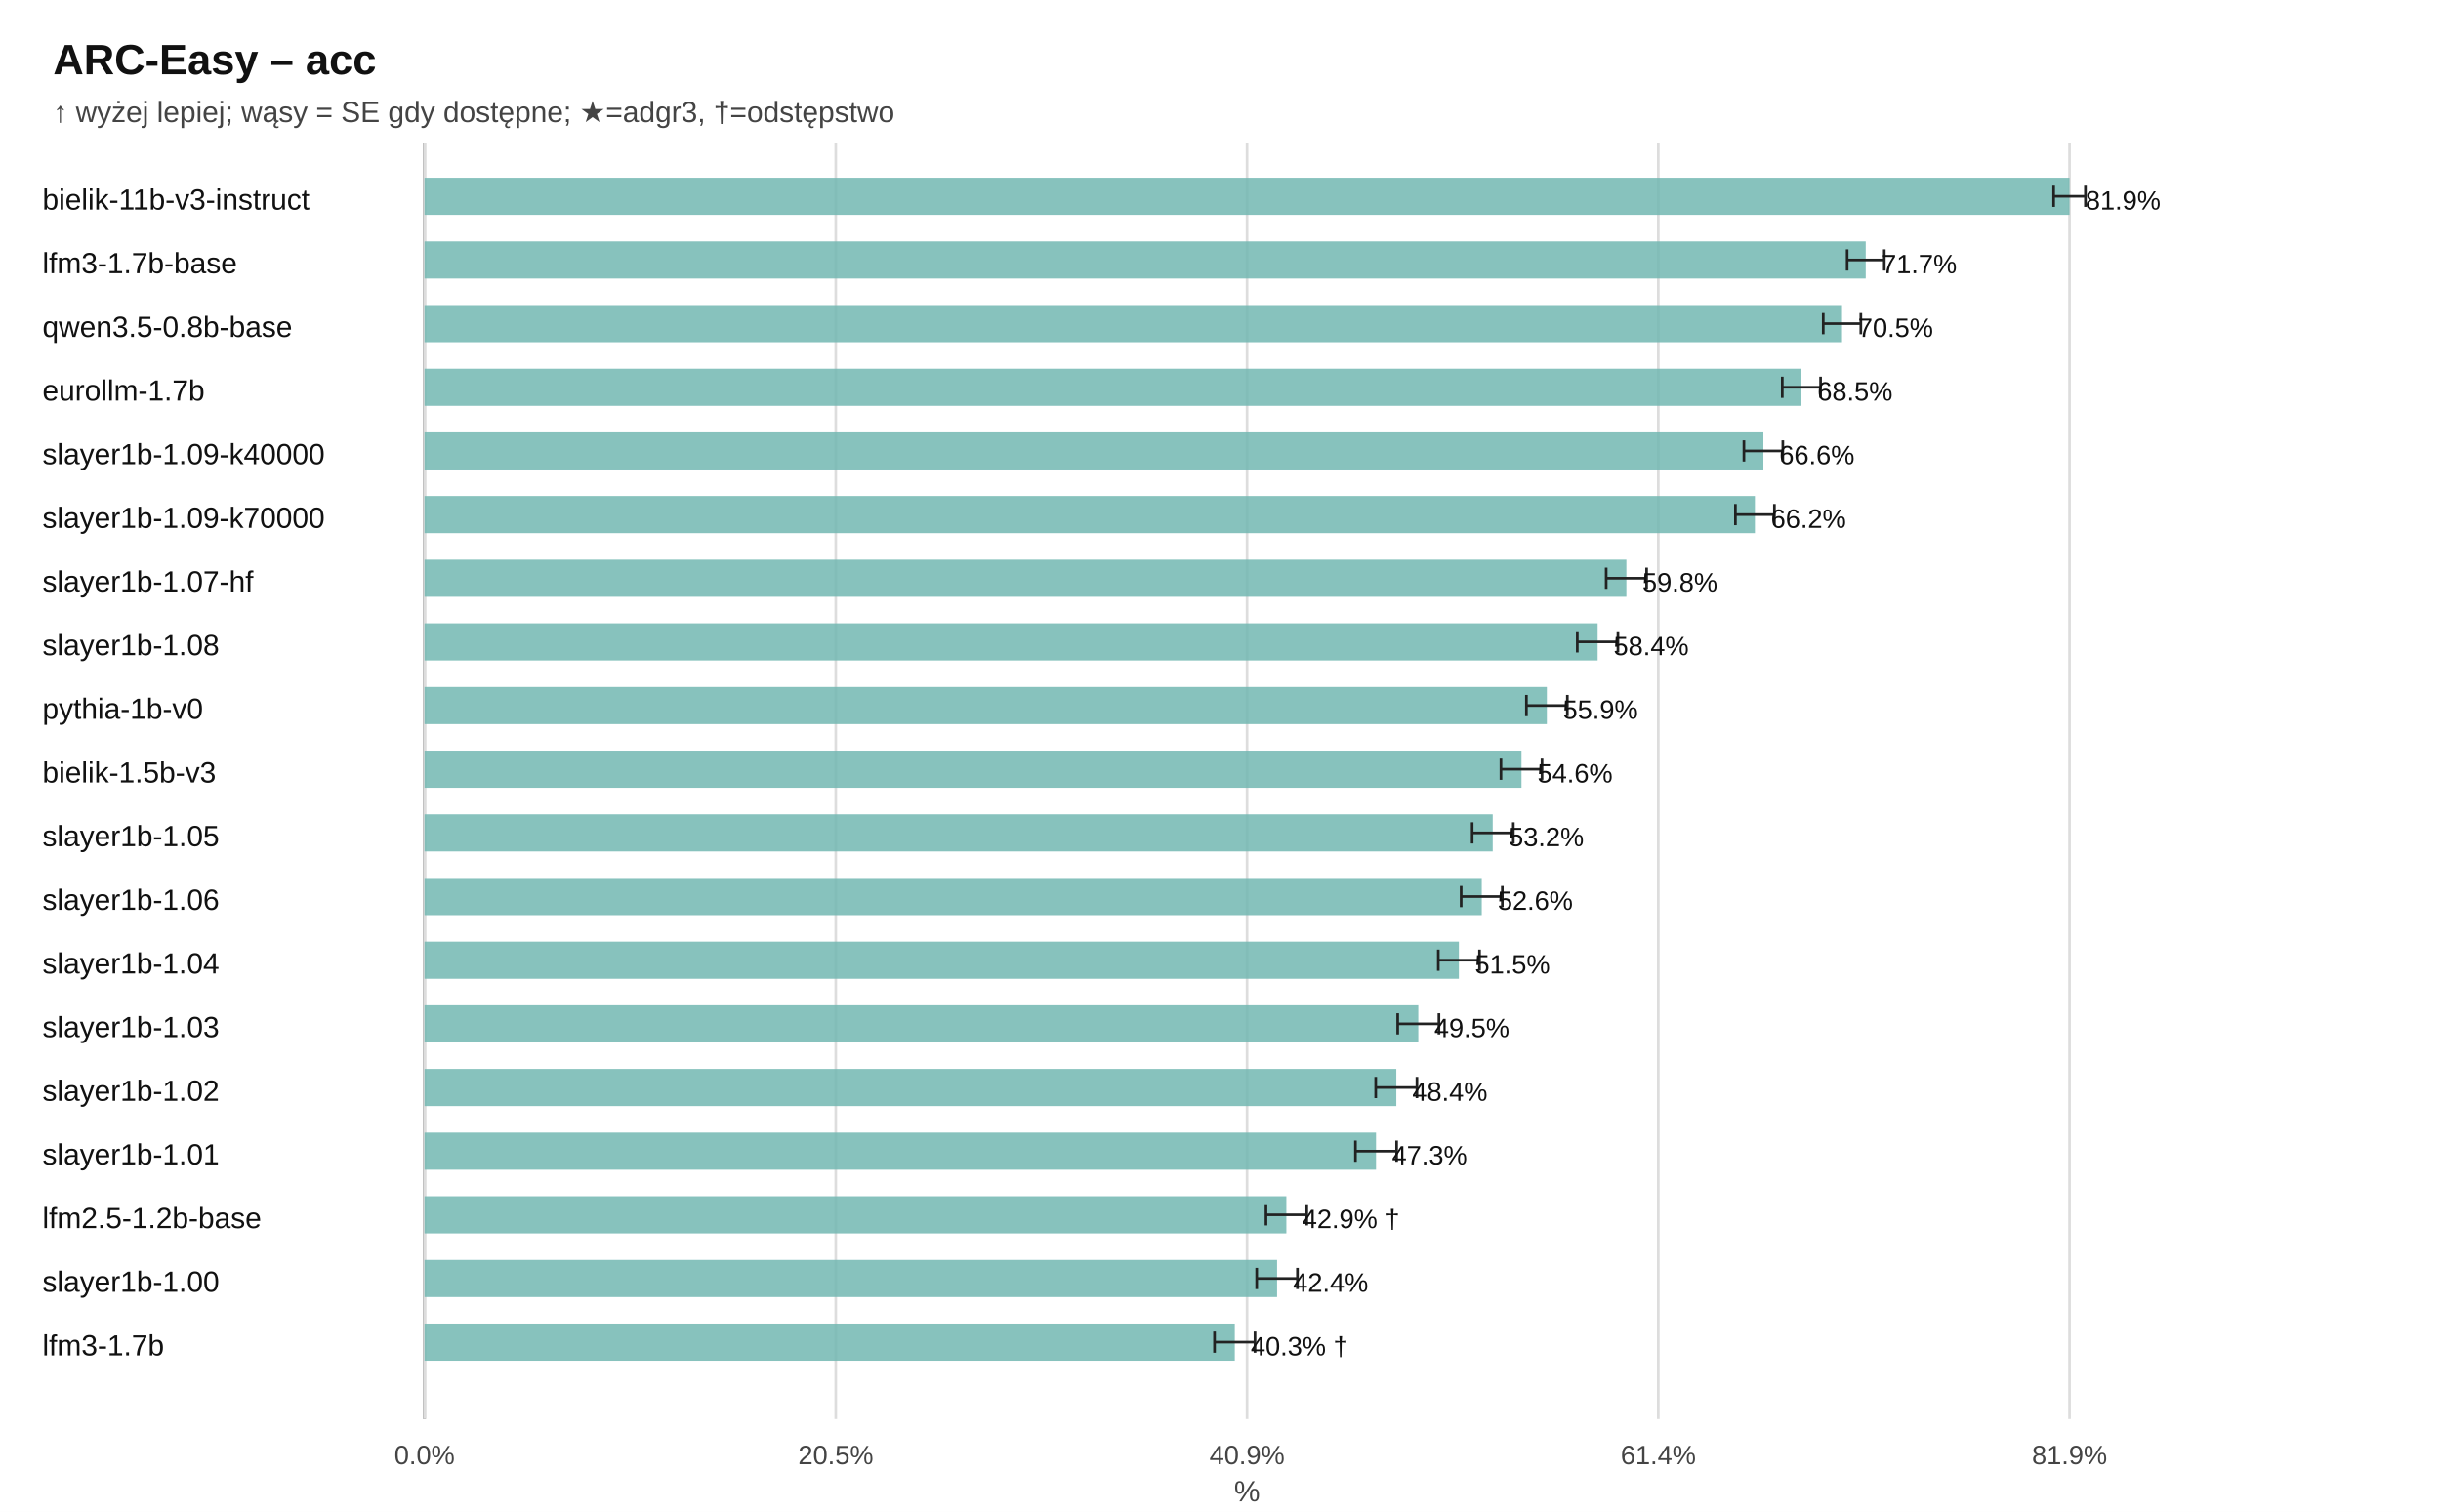
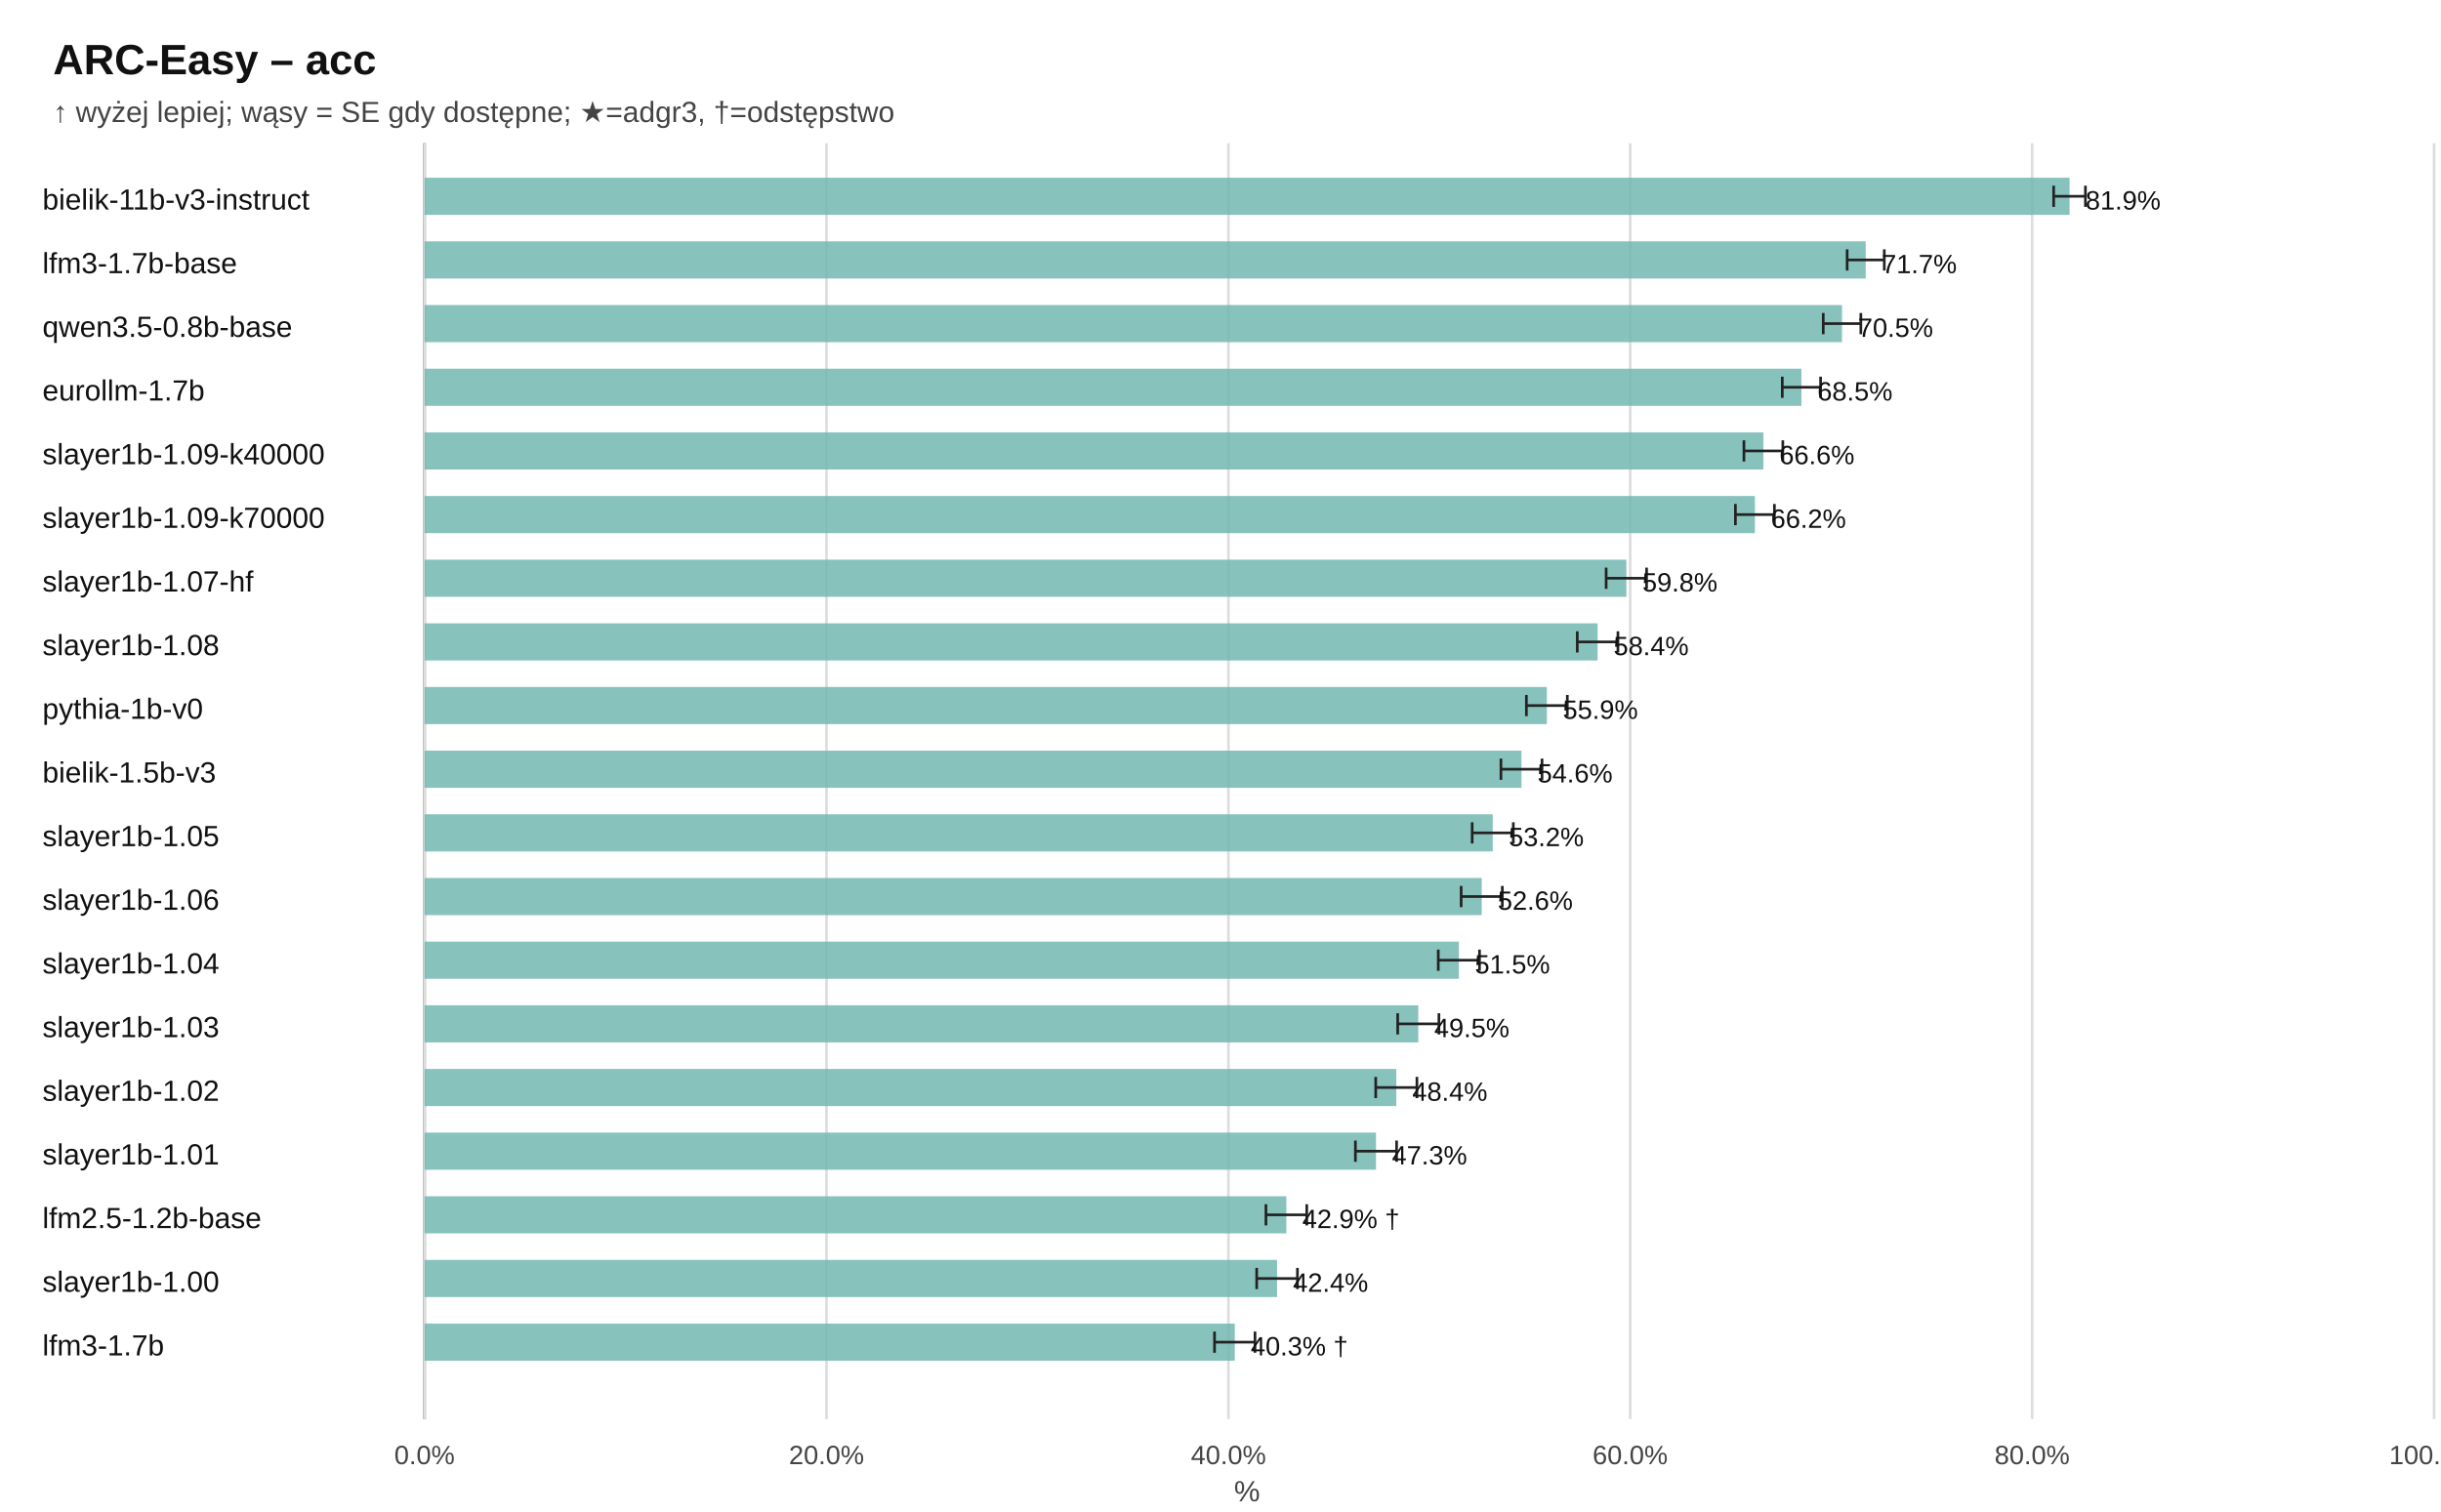
<svg xmlns="http://www.w3.org/2000/svg" width="920" height="570" viewBox="0 0 920 570" font-family="Arial, sans-serif">
  <rect width="100%" height="100%" fill="white" />
  <text x="20" y="28" font-size="16" font-weight="bold" fill="#111">ARC-Easy – acc</text>
  <text x="20" y="46" font-size="11" fill="#444">↑ wyżej lepiej; wąsy = SE gdy dostępne; ★=adgr3, †=odstępstwo</text>
  <line x1="160" y1="54" x2="160" y2="535" stroke="#555" />
  <line x1="160.0" y1="54" x2="160.0" y2="535" stroke="#ddd" />
  <text x="160.0" y="552" font-size="10" text-anchor="middle" fill="#444">0.0%</text>
-   <line x1="315.0" y1="54" x2="315.0" y2="535" stroke="#ddd" />
-   <text x="315.0" y="552" font-size="10" text-anchor="middle" fill="#444">20.5%</text>
-   <line x1="470.0" y1="54" x2="470.0" y2="535" stroke="#ddd" />
-   <text x="470.0" y="552" font-size="10" text-anchor="middle" fill="#444">40.9%</text>
-   <line x1="625.0" y1="54" x2="625.0" y2="535" stroke="#ddd" />
-   <text x="625.0" y="552" font-size="10" text-anchor="middle" fill="#444">61.4%</text>
-   <line x1="780.0" y1="54" x2="780.0" y2="535" stroke="#ddd" />
-   <text x="780.0" y="552" font-size="10" text-anchor="middle" fill="#444">81.9%</text>
+   <line x1="311.5" y1="54" x2="311.5" y2="535" stroke="#ddd" />
+   <text x="311.5" y="552" font-size="10" text-anchor="middle" fill="#444">20.0%</text>
+   <line x1="463.0" y1="54" x2="463.0" y2="535" stroke="#ddd" />
+   <text x="463.0" y="552" font-size="10" text-anchor="middle" fill="#444">40.0%</text>
+   <line x1="614.4" y1="54" x2="614.4" y2="535" stroke="#ddd" />
+   <text x="614.4" y="552" font-size="10" text-anchor="middle" fill="#444">60.0%</text>
+   <line x1="765.9" y1="54" x2="765.9" y2="535" stroke="#ddd" />
+   <text x="765.9" y="552" font-size="10" text-anchor="middle" fill="#444">80.0%</text>
+   <line x1="917.4" y1="54" x2="917.4" y2="535" stroke="#ddd" />
+   <text x="917.4" y="552" font-size="10" text-anchor="middle" fill="#444">100.0%</text>
  <text x="470.0" y="566" font-size="11" text-anchor="middle" fill="#444">%</text>
  <text x="16" y="79" font-size="11" fill="#111">bielik-11b-v3-instruct</text>
  <rect x="160" y="67" width="620.00" height="14" fill="#72b7b2" opacity="0.85" />
  <line x1="774.01" y1="74" x2="785.99" y2="74" stroke="#222" />
  <line x1="774.01" y1="70" x2="774.01" y2="78" stroke="#222" />
  <line x1="785.99" y1="70" x2="785.99" y2="78" stroke="#222" />
  <text x="786.00" y="79" font-size="10" fill="#111">81.9%</text>
  <text x="16" y="103" font-size="11" fill="#111">lfm3-1.7b-base</text>
  <rect x="160" y="91" width="543.18" height="14" fill="#72b7b2" opacity="0.85" />
  <line x1="696.18" y1="98" x2="710.18" y2="98" stroke="#222" />
  <line x1="696.18" y1="94" x2="696.18" y2="102" stroke="#222" />
  <line x1="710.18" y1="94" x2="710.18" y2="102" stroke="#222" />
  <text x="709.18" y="103" font-size="10" fill="#111">71.7%</text>
  <text x="16" y="127" font-size="11" fill="#111">qwen3.5-0.8b-base</text>
  <rect x="160" y="115" width="534.25" height="14" fill="#72b7b2" opacity="0.85" />
  <line x1="687.17" y1="122" x2="701.34" y2="122" stroke="#222" />
  <line x1="687.17" y1="118" x2="687.17" y2="126" stroke="#222" />
  <line x1="701.34" y1="118" x2="701.34" y2="126" stroke="#222" />
  <text x="700.25" y="127" font-size="10" fill="#111">70.5%</text>
  <text x="16" y="151" font-size="11" fill="#111">eurollm-1.7b</text>
  <rect x="160" y="139" width="518.95" height="14" fill="#72b7b2" opacity="0.85" />
  <line x1="671.73" y1="146" x2="686.17" y2="146" stroke="#222" />
  <line x1="671.73" y1="142" x2="671.73" y2="150" stroke="#222" />
  <line x1="686.17" y1="142" x2="686.17" y2="150" stroke="#222" />
  <text x="684.95" y="151" font-size="10" fill="#111">68.5%</text>
  <text x="16" y="175" font-size="11" fill="#111">slayer1b-1.09-k40000</text>
  <rect x="160" y="163" width="504.61" height="14" fill="#72b7b2" opacity="0.85" />
  <line x1="657.28" y1="170" x2="671.94" y2="170" stroke="#222" />
  <line x1="657.28" y1="166" x2="657.28" y2="174" stroke="#222" />
  <line x1="671.94" y1="166" x2="671.94" y2="174" stroke="#222" />
  <text x="670.61" y="175" font-size="10" fill="#111">66.6%</text>
  <text x="16" y="199" font-size="11" fill="#111">slayer1b-1.09-k70000</text>
  <rect x="160" y="187" width="501.42" height="14" fill="#72b7b2" opacity="0.85" />
  <line x1="654.07" y1="194" x2="668.77" y2="194" stroke="#222" />
  <line x1="654.07" y1="190" x2="654.07" y2="198" stroke="#222" />
  <line x1="668.77" y1="190" x2="668.77" y2="198" stroke="#222" />
  <text x="667.42" y="199" font-size="10" fill="#111">66.2%</text>
  <text x="16" y="223" font-size="11" fill="#111">slayer1b-1.07-hf</text>
  <rect x="160" y="211" width="452.97" height="14" fill="#72b7b2" opacity="0.85" />
  <line x1="605.35" y1="218" x2="620.59" y2="218" stroke="#222" />
  <line x1="605.35" y1="214" x2="605.35" y2="222" stroke="#222" />
  <line x1="620.59" y1="214" x2="620.59" y2="222" stroke="#222" />
  <text x="618.97" y="223" font-size="10" fill="#111">59.8%</text>
  <text x="16" y="247" font-size="11" fill="#111">slayer1b-1.08</text>
  <rect x="160" y="235" width="442.13" height="14" fill="#72b7b2" opacity="0.85" />
  <line x1="594.47" y1="242" x2="609.79" y2="242" stroke="#222" />
  <line x1="594.47" y1="238" x2="594.47" y2="246" stroke="#222" />
  <line x1="609.79" y1="238" x2="609.79" y2="246" stroke="#222" />
  <text x="608.13" y="247" font-size="10" fill="#111">58.4%</text>
  <text x="16" y="271" font-size="11" fill="#111">pythia-1b-v0</text>
  <rect x="160" y="259" width="423.00" height="14" fill="#72b7b2" opacity="0.85" />
  <line x1="575.29" y1="266" x2="590.72" y2="266" stroke="#222" />
  <line x1="575.29" y1="262" x2="575.29" y2="270" stroke="#222" />
  <line x1="590.72" y1="262" x2="590.72" y2="270" stroke="#222" />
  <text x="589.00" y="271" font-size="10" fill="#111">55.9%</text>
  <text x="16" y="295" font-size="11" fill="#111">bielik-1.5b-v3</text>
  <rect x="160" y="283" width="413.44" height="14" fill="#72b7b2" opacity="0.85" />
  <line x1="565.70" y1="290" x2="581.18" y2="290" stroke="#222" />
  <line x1="565.70" y1="286" x2="565.70" y2="294" stroke="#222" />
  <line x1="581.18" y1="286" x2="581.18" y2="294" stroke="#222" />
  <text x="579.44" y="295" font-size="10" fill="#111">54.6%</text>
  <text x="16" y="319" font-size="11" fill="#111">slayer1b-1.05</text>
  <rect x="160" y="307" width="402.60" height="14" fill="#72b7b2" opacity="0.85" />
  <line x1="554.85" y1="314" x2="570.36" y2="314" stroke="#222" />
  <line x1="554.85" y1="310" x2="554.85" y2="318" stroke="#222" />
  <line x1="570.36" y1="310" x2="570.36" y2="318" stroke="#222" />
  <text x="568.60" y="319" font-size="10" fill="#111">53.2%</text>
  <text x="16" y="343" font-size="11" fill="#111">slayer1b-1.06</text>
  <rect x="160" y="331" width="398.46" height="14" fill="#72b7b2" opacity="0.85" />
  <line x1="550.70" y1="338" x2="566.22" y2="338" stroke="#222" />
  <line x1="550.70" y1="334" x2="550.70" y2="342" stroke="#222" />
  <line x1="566.22" y1="334" x2="566.22" y2="342" stroke="#222" />
  <text x="564.46" y="343" font-size="10" fill="#111">52.6%</text>
  <text x="16" y="367" font-size="11" fill="#111">slayer1b-1.04</text>
  <rect x="160" y="355" width="389.85" height="14" fill="#72b7b2" opacity="0.85" />
  <line x1="542.08" y1="362" x2="557.62" y2="362" stroke="#222" />
  <line x1="542.08" y1="358" x2="542.08" y2="366" stroke="#222" />
  <line x1="557.62" y1="358" x2="557.62" y2="366" stroke="#222" />
  <text x="555.85" y="367" font-size="10" fill="#111">51.5%</text>
  <text x="16" y="391" font-size="11" fill="#111">slayer1b-1.03</text>
  <rect x="160" y="379" width="374.55" height="14" fill="#72b7b2" opacity="0.85" />
  <line x1="526.78" y1="386" x2="542.32" y2="386" stroke="#222" />
  <line x1="526.78" y1="382" x2="526.78" y2="390" stroke="#222" />
  <line x1="542.32" y1="382" x2="542.32" y2="390" stroke="#222" />
  <text x="540.55" y="391" font-size="10" fill="#111">49.5%</text>
  <text x="16" y="415" font-size="11" fill="#111">slayer1b-1.02</text>
  <rect x="160" y="403" width="366.26" height="14" fill="#72b7b2" opacity="0.85" />
  <line x1="518.50" y1="410" x2="534.03" y2="410" stroke="#222" />
  <line x1="518.50" y1="406" x2="518.50" y2="414" stroke="#222" />
  <line x1="534.03" y1="406" x2="534.03" y2="414" stroke="#222" />
  <text x="532.26" y="415" font-size="10" fill="#111">48.4%</text>
  <text x="16" y="439" font-size="11" fill="#111">slayer1b-1.01</text>
  <rect x="160" y="427" width="358.61" height="14" fill="#72b7b2" opacity="0.85" />
  <line x1="510.85" y1="434" x2="526.37" y2="434" stroke="#222" />
  <line x1="510.85" y1="430" x2="510.85" y2="438" stroke="#222" />
  <line x1="526.37" y1="430" x2="526.37" y2="438" stroke="#222" />
  <text x="524.61" y="439" font-size="10" fill="#111">47.3%</text>
  <text x="16" y="463" font-size="11" fill="#111">lfm2.5-1.2b-base</text>
  <rect x="160" y="451" width="324.82" height="14" fill="#72b7b2" opacity="0.85" />
  <line x1="477.13" y1="458" x2="492.51" y2="458" stroke="#222" />
  <line x1="477.13" y1="454" x2="477.13" y2="462" stroke="#222" />
  <line x1="492.51" y1="454" x2="492.51" y2="462" stroke="#222" />
  <text x="490.82" y="463" font-size="10" fill="#111">42.9% †</text>
  <text x="16" y="487" font-size="11" fill="#111">slayer1b-1.00</text>
  <rect x="160" y="475" width="321.32" height="14" fill="#72b7b2" opacity="0.85" />
  <line x1="473.64" y1="482" x2="489.00" y2="482" stroke="#222" />
  <line x1="473.64" y1="478" x2="473.64" y2="486" stroke="#222" />
  <line x1="489.00" y1="478" x2="489.00" y2="486" stroke="#222" />
  <text x="487.32" y="487" font-size="10" fill="#111">42.4%</text>
  <text x="16" y="511" font-size="11" fill="#111">lfm3-1.7b</text>
  <rect x="160" y="499" width="305.38" height="14" fill="#72b7b2" opacity="0.85" />
  <line x1="457.75" y1="506" x2="473.00" y2="506" stroke="#222" />
  <line x1="457.75" y1="502" x2="457.75" y2="510" stroke="#222" />
  <line x1="473.00" y1="502" x2="473.00" y2="510" stroke="#222" />
  <text x="471.38" y="511" font-size="10" fill="#111">40.3% †</text>
</svg>
